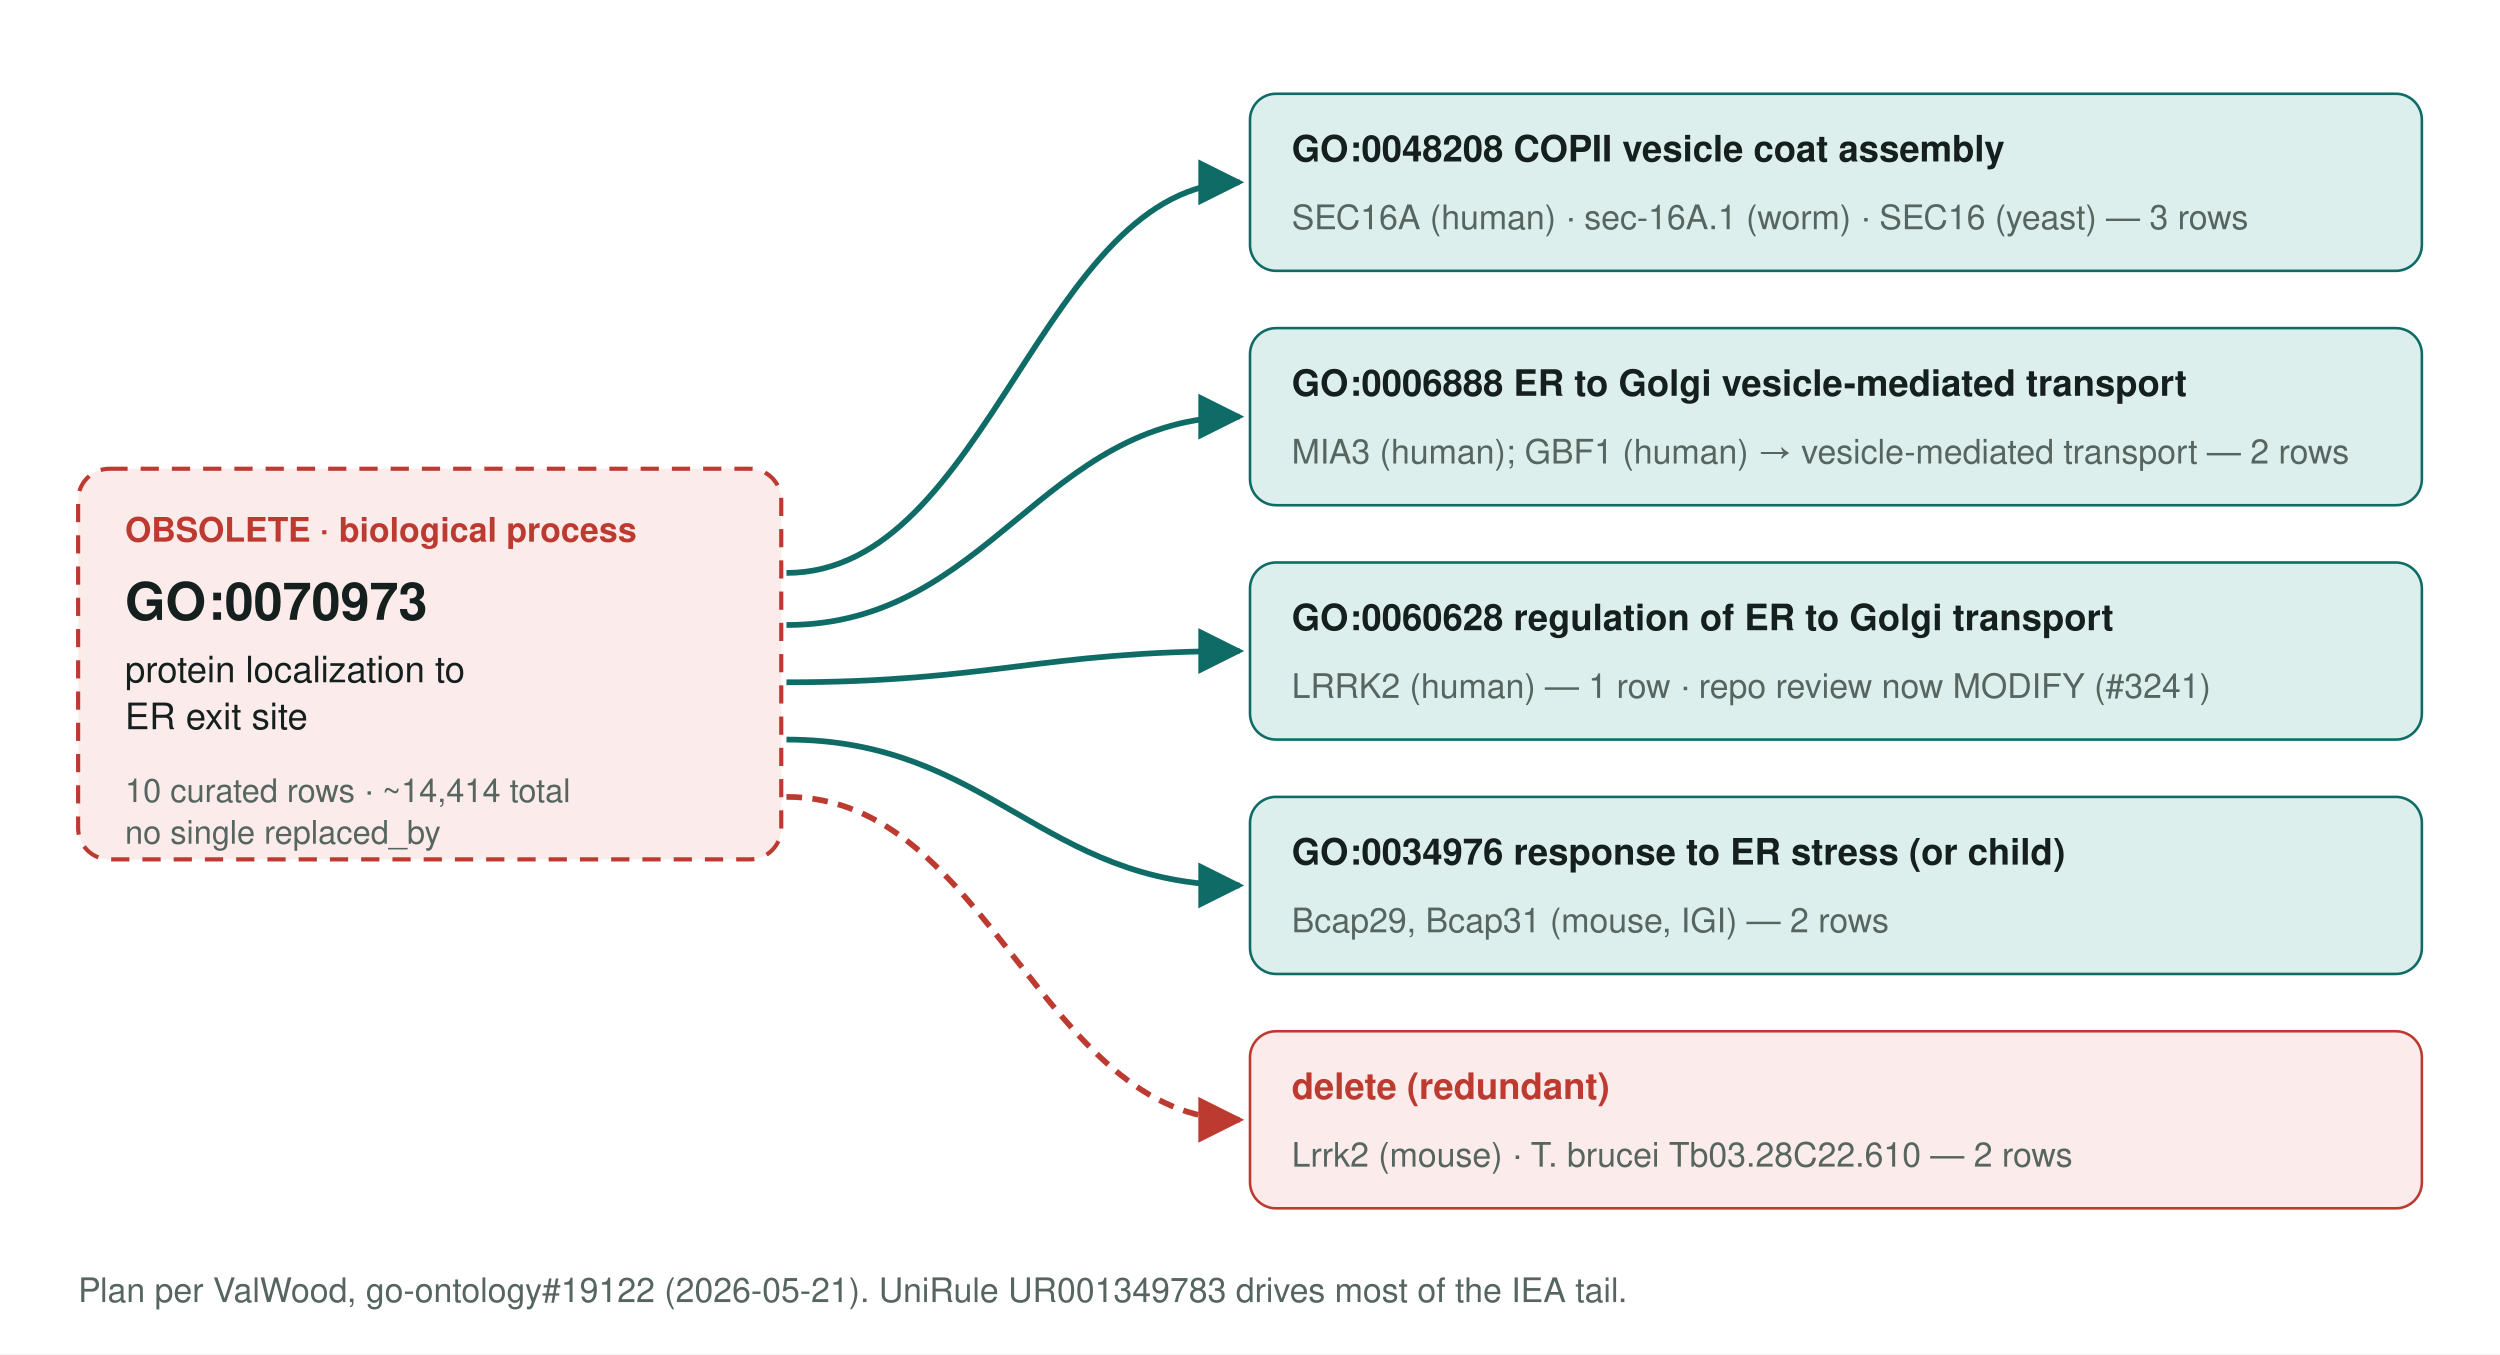
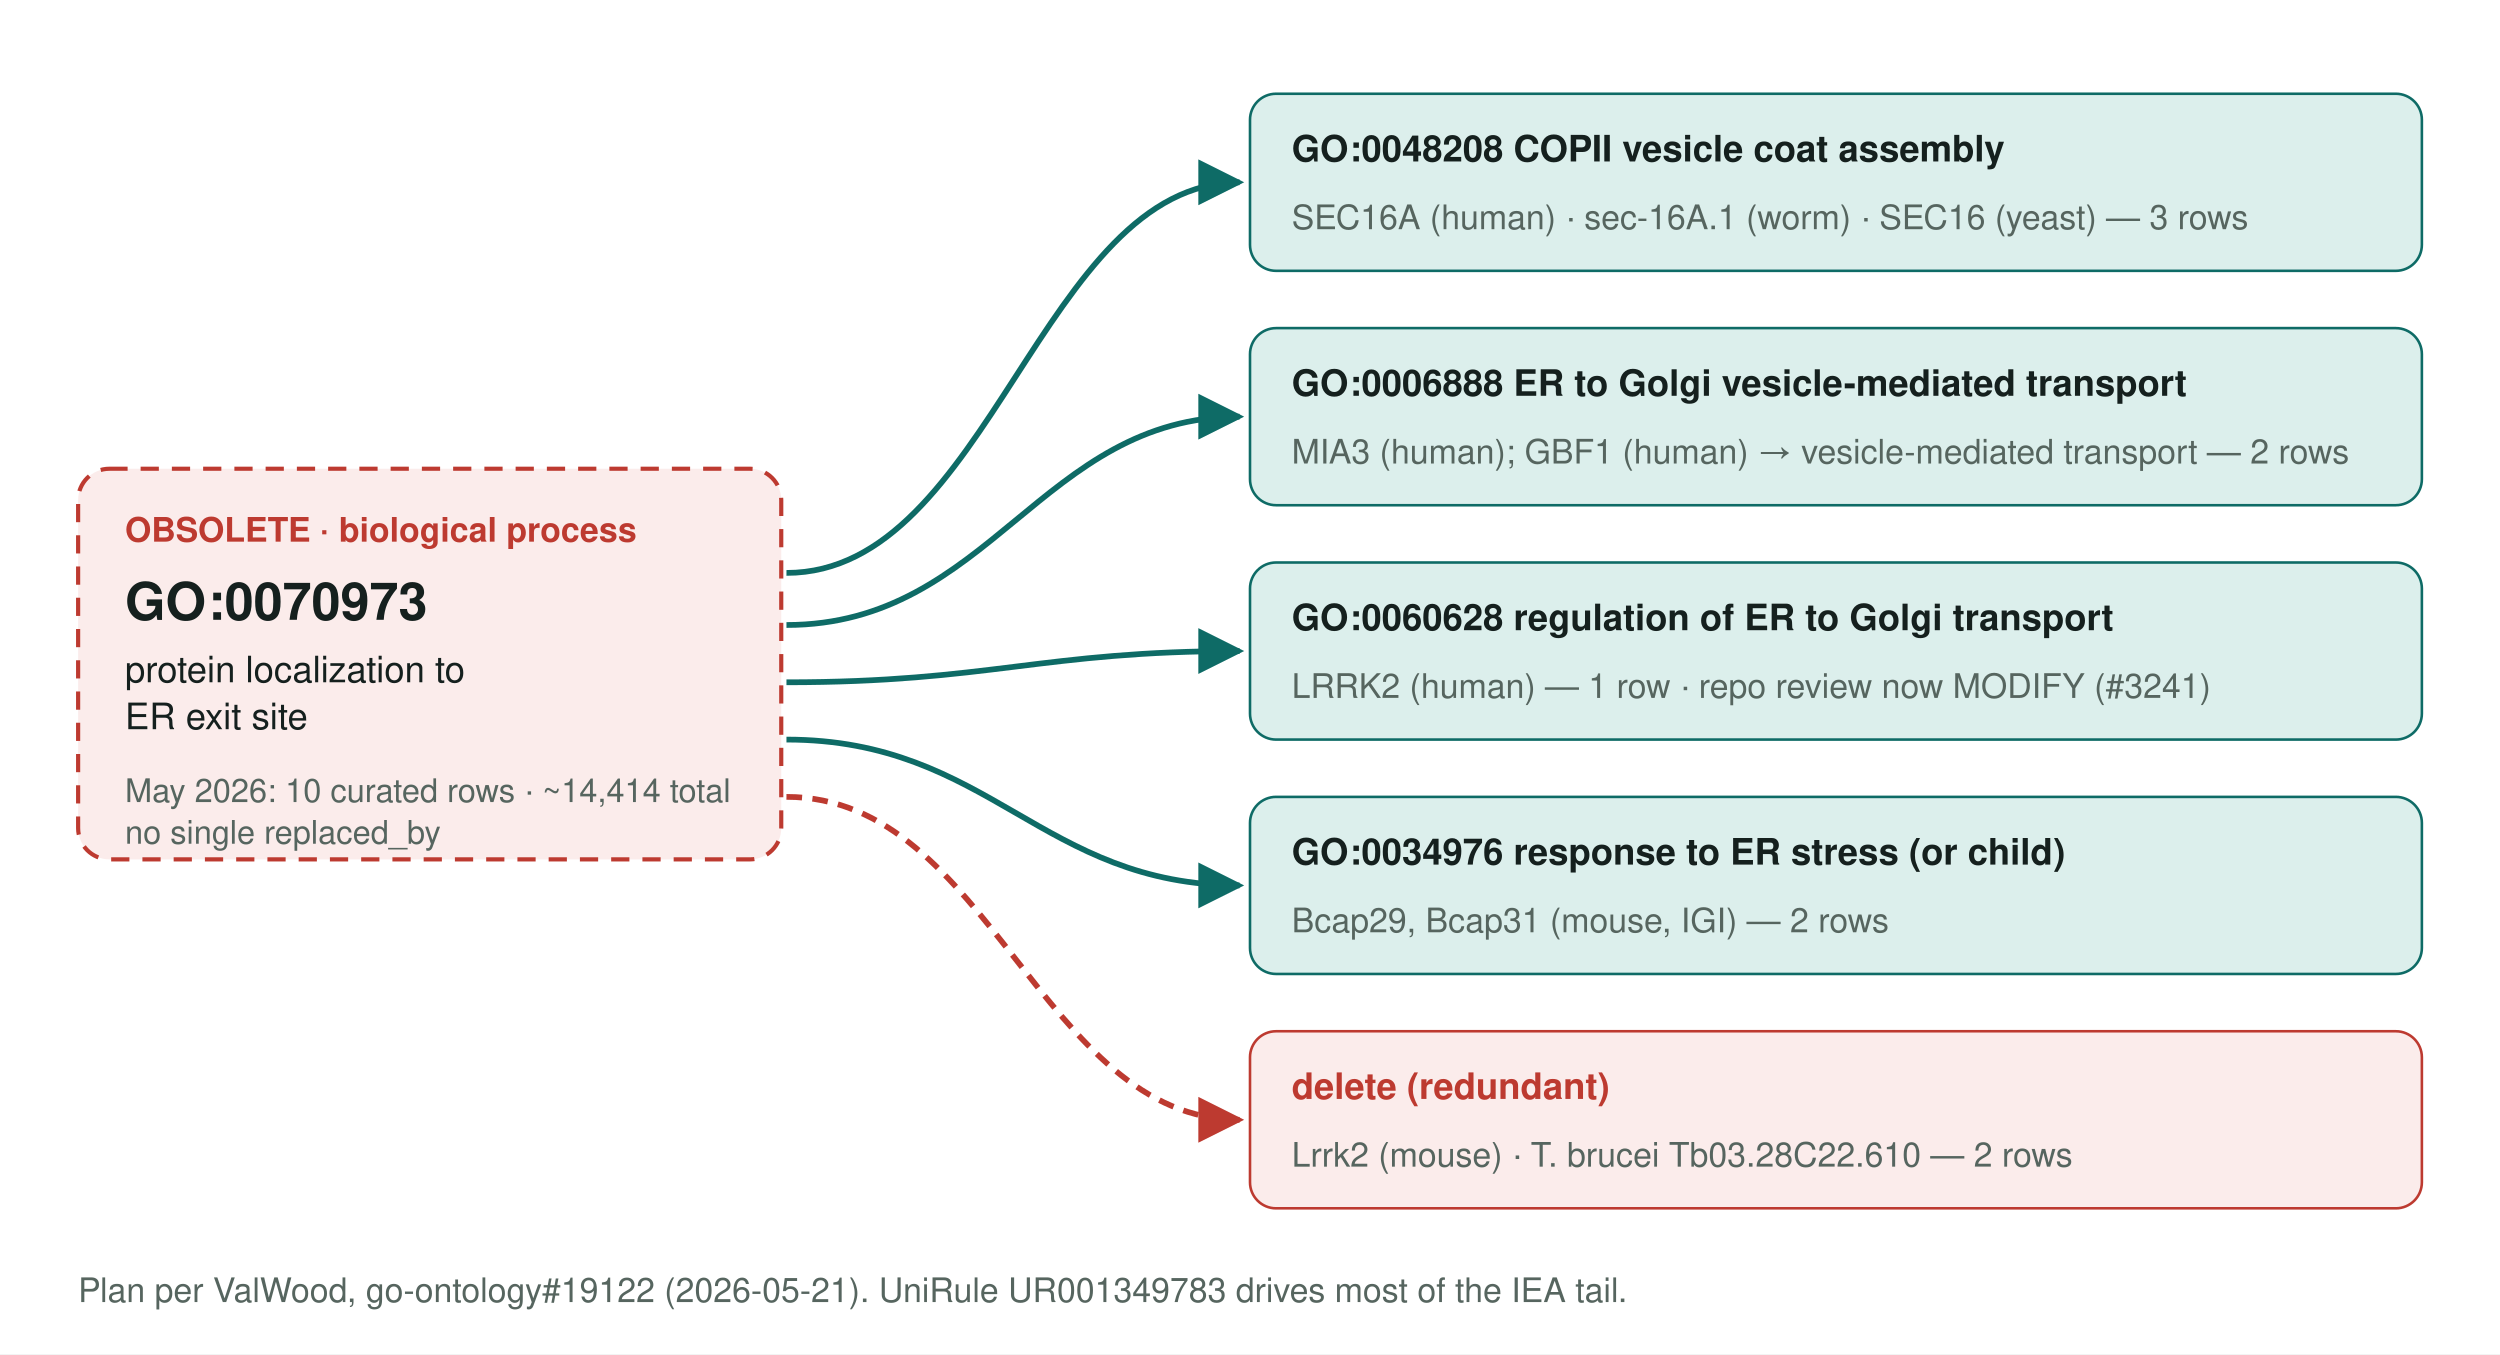
<svg xmlns="http://www.w3.org/2000/svg" viewBox="0 0 960 520" font-family="Helvetica, Arial, sans-serif">
  <defs>
    <marker id="a" viewBox="0 0 10 10" refX="9" refY="5" markerWidth="8" markerHeight="8" orient="auto">
      <path d="M0 0 L10 5 L0 10 z" fill="#0e6b66" />
    </marker>
    <marker id="r" viewBox="0 0 10 10" refX="9" refY="5" markerWidth="8" markerHeight="8" orient="auto">
      <path d="M0 0 L10 5 L0 10 z" fill="#bd3a30" />
    </marker>
  </defs>
  <rect width="960" height="520" fill="#ffffff" />
  <rect x="30" y="180" width="270" height="150" rx="12" fill="#fbeceb" stroke="#bd3a30" stroke-width="1.6" stroke-dasharray="7 5" />
  <text x="48" y="208" font-size="13" font-weight="600" fill="#bd3a30">OBSOLETE · biological process</text>
  <text x="48" y="238" font-size="20" font-weight="600" fill="#15201e">GO:0070973</text>
  <text x="48" y="262" font-size="14" fill="#15201e">protein localization to</text>
  <text x="48" y="280" font-size="14" fill="#15201e">ER exit site</text>
-   <text x="48" y="308" font-size="12.5" fill="#56655f">10 curated rows · ~14,414 total</text>
+   <text x="48" y="308" font-size="12.5" fill="#56655f">May 2026: 10 curated rows · ~14,414 total</text>
  <text x="48" y="324" font-size="12.5" fill="#56655f">no single replaced_by</text>
  <g stroke-width="2.2" fill="none">
    <path d="M302 220 C 380 220, 400 70, 476 70" stroke="#0e6b66" marker-end="url(#a)" />
    <path d="M302 240 C 380 240, 400 160, 476 160" stroke="#0e6b66" marker-end="url(#a)" />
    <path d="M302 262 C 380 262, 400 250, 476 250" stroke="#0e6b66" marker-end="url(#a)" />
    <path d="M302 284 C 380 284, 400 340, 476 340" stroke="#0e6b66" marker-end="url(#a)" />
    <path d="M302 306 C 380 306, 400 430, 476 430" stroke="#bd3a30" stroke-dasharray="6 4" marker-end="url(#r)" />
  </g>
  <g font-size="14" fill="#15201e">
    <rect x="480" y="36" width="450" height="68" rx="10" fill="#dcefec" stroke="#0e6b66" />
    <text x="496" y="62" font-weight="600">GO:0048208 COPII vesicle coat assembly</text>
    <text x="496" y="88" font-size="13" fill="#56655f">SEC16A (human) · sec-16A.1 (worm) · SEC16 (yeast) — 3 rows</text>
    <rect x="480" y="126" width="450" height="68" rx="10" fill="#dcefec" stroke="#0e6b66" />
    <text x="496" y="152" font-weight="600">GO:0006888 ER to Golgi vesicle-mediated transport</text>
    <text x="496" y="178" font-size="13" fill="#56655f">MIA3 (human); GBF1 (human) → vesicle-mediated transport — 2 rows</text>
    <rect x="480" y="216" width="450" height="68" rx="10" fill="#dcefec" stroke="#0e6b66" />
    <text x="496" y="242" font-weight="600">GO:0060628 regulation of ER to Golgi transport</text>
    <text x="496" y="268" font-size="13" fill="#56655f">LRRK2 (human) — 1 row · repo review now MODIFY (#3241)</text>
    <rect x="480" y="306" width="450" height="68" rx="10" fill="#dcefec" stroke="#0e6b66" />
    <text x="496" y="332" font-weight="600">GO:0034976 response to ER stress (or child)</text>
    <text x="496" y="358" font-size="13" fill="#56655f">Bcap29, Bcap31 (mouse, IGI) — 2 rows</text>
    <rect x="480" y="396" width="450" height="68" rx="10" fill="#fbeceb" stroke="#bd3a30" />
    <text x="496" y="422" font-weight="600" fill="#bd3a30">delete (redundant)</text>
    <text x="496" y="448" font-size="13" fill="#56655f">Lrrk2 (mouse) · T. brucei Tb03.28C22.610 — 2 rows</text>
  </g>
  <text x="30" y="500" font-size="13" fill="#56655f">Plan per ValWood, go-ontology#19122 (2026-05-21). UniRule UR001349783 drives most of the IEA tail.</text>
</svg>
